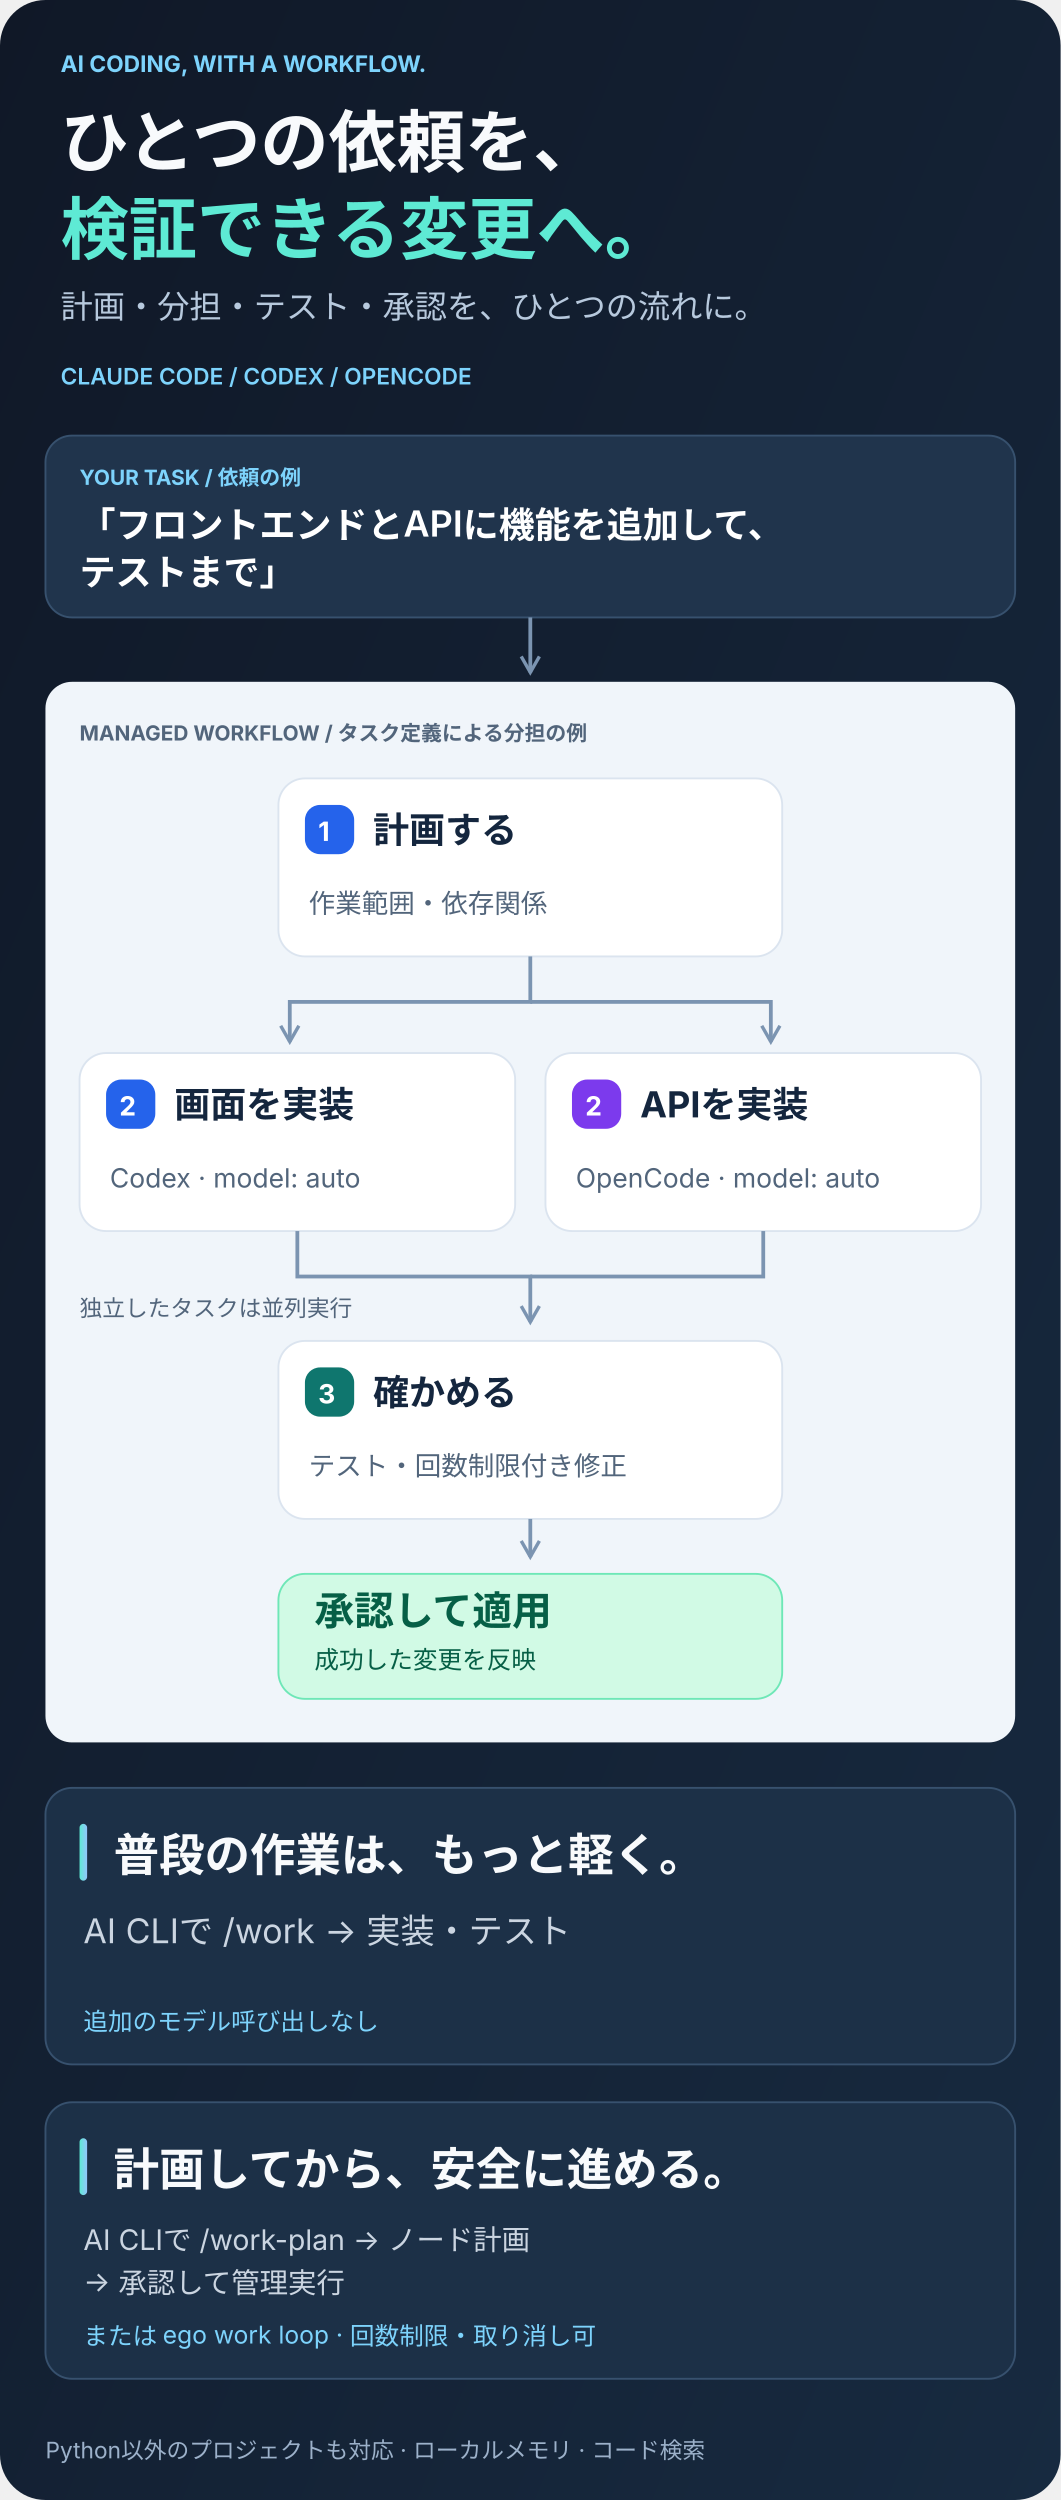
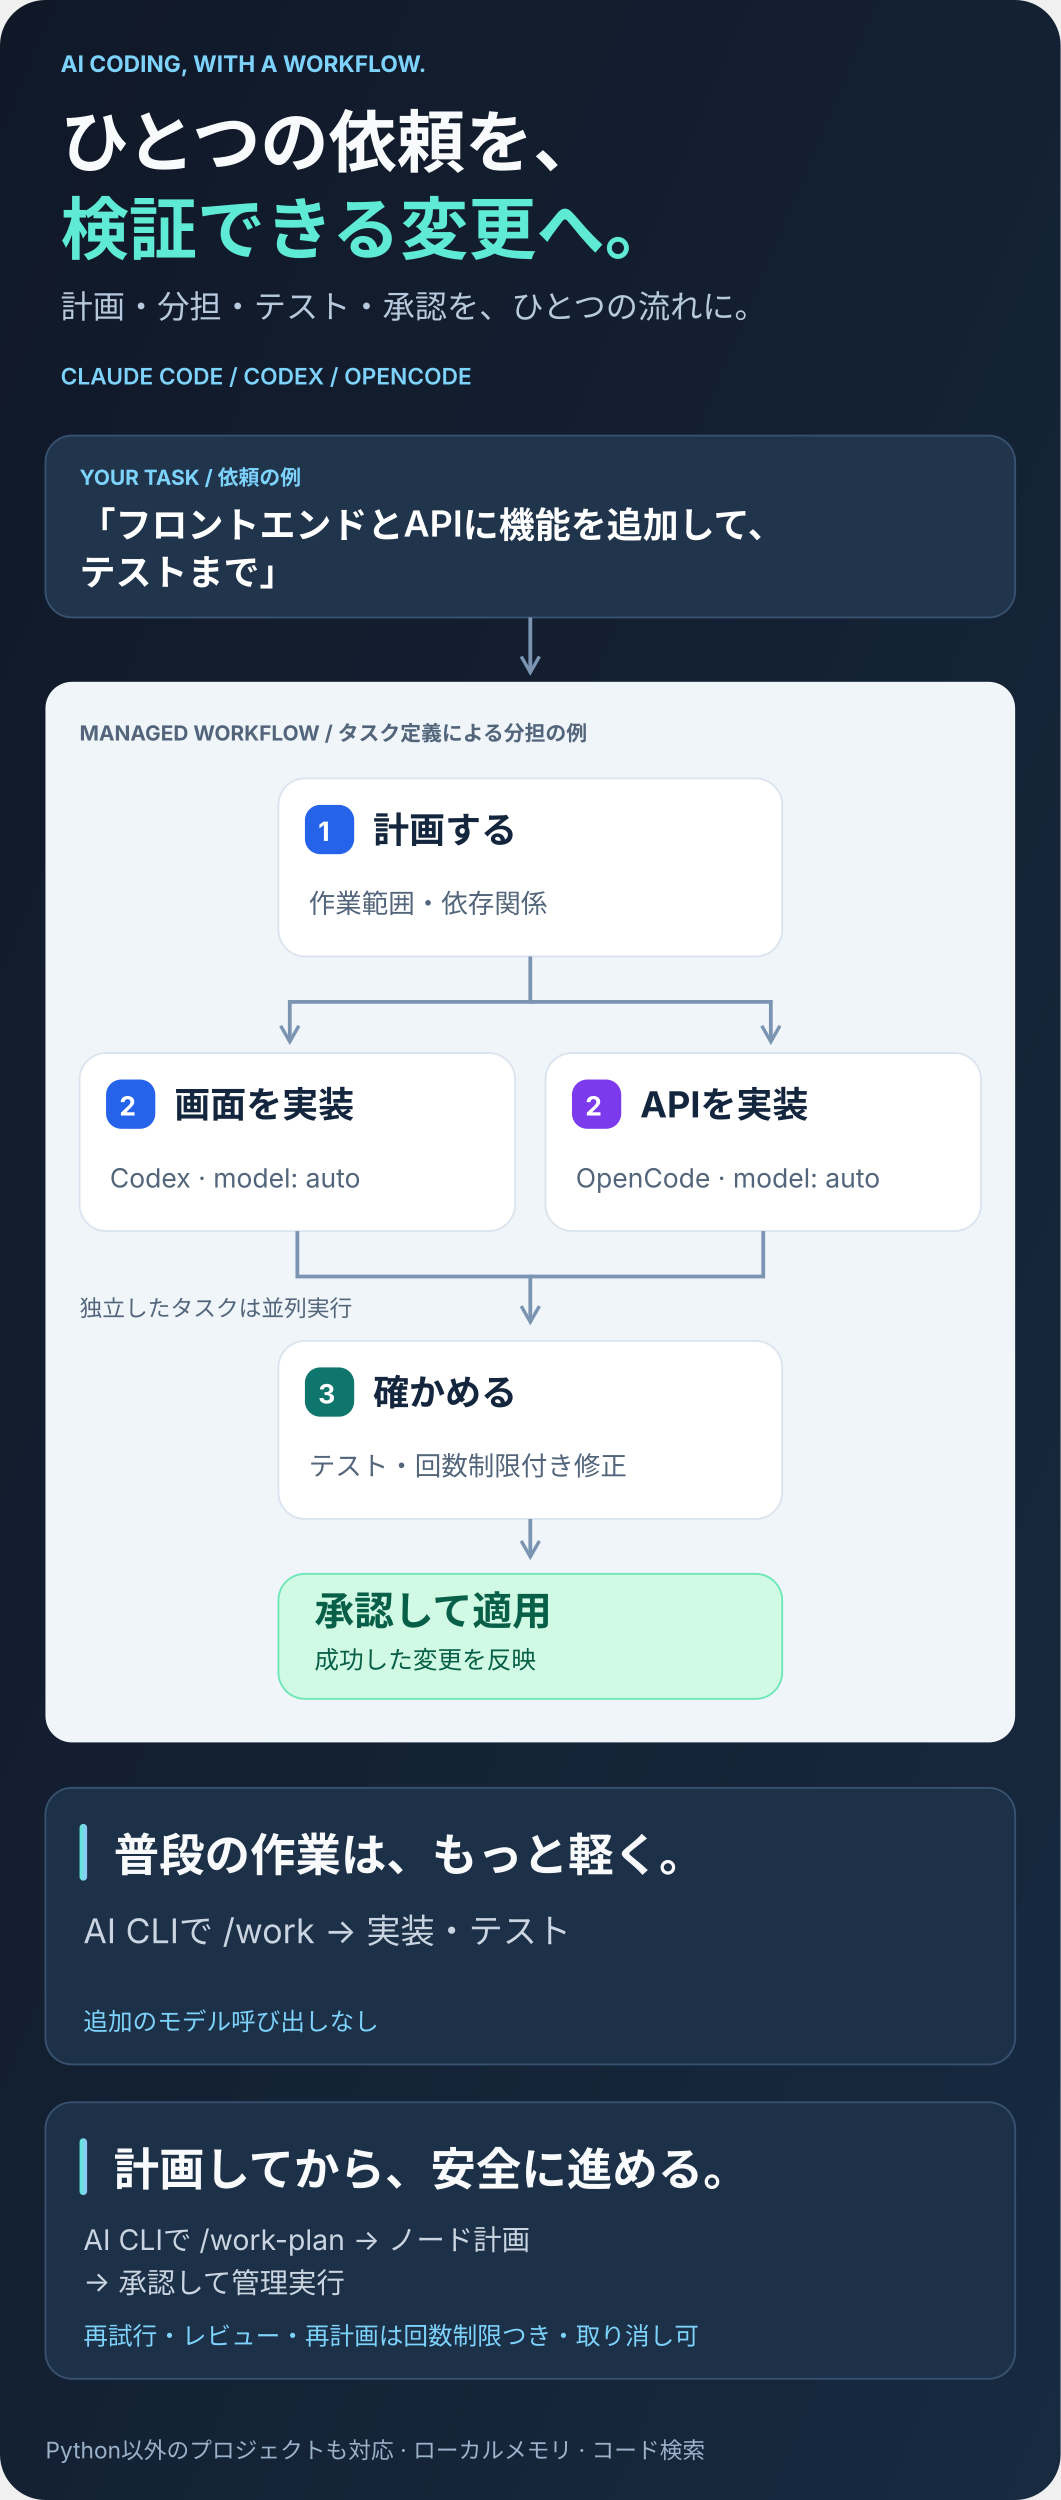
<svg xmlns="http://www.w3.org/2000/svg" width="560" height="1320" viewBox="0 0 560 1320" role="img" aria-labelledby="title desc">
  <defs>
    <linearGradient id="bg" x2="1" y2="1">
      <stop stop-color="#101827" />
      <stop offset="1" stop-color="#172a40" />
    </linearGradient>
    <linearGradient id="accent">
      <stop stop-color="#5eead4" />
      <stop offset="1" stop-color="#93c5fd" />
    </linearGradient>
    <marker id="arrow" viewBox="0 0 10 10" refX="8" refY="5" markerWidth="6" markerHeight="6" orient="auto-start-reverse">
      <path d="M1 1 L8 5 L1 9" fill="none" stroke="#7b94b1" stroke-width="1.5" />
    </marker>
  </defs>
  <rect width="560" height="1320" rx="24" fill="url(#bg)" />
  <g font-family="-apple-system,BlinkMacSystemFont,'Segoe UI','Noto Sans JP','Hiragino Kaku Gothic ProN',Meiryo,sans-serif">
    <text x="32" y="38" font-size="12" fill="#7dd3fc" font-weight="700">AI CODING, WITH A WORKFLOW.</text>
    <text x="32" y="88" font-size="36" fill="#f8fafc" font-weight="750">ひとつの依頼を、</text>
    <text x="32" y="134" font-size="36" fill="#5eead4" font-weight="750">検証できる変更へ。</text>
    <text x="32" y="168" font-size="17" fill="#b7c9dd" font-weight="400">計画・分担・テスト・承認を、ひとつの流れに。</text>
    <text x="32" y="203" font-size="12" fill="#7dd3fc" font-weight="600">CLAUDE CODE  /  CODEX  /  OPENCODE</text>
    <rect x="24" y="230" width="512" height="96" rx="14" fill="#20344c" stroke="#37516e" />
    <text x="42" y="256" font-size="11" fill="#7dd3fc" font-weight="700">YOUR TASK / 依頼の例</text>
    <text x="42" y="284" font-size="19" fill="#fff" font-weight="600">「フロントエンドとAPIに機能を追加して、</text>
    <text x="42" y="309" font-size="19" fill="#fff" font-weight="600">テストまで」</text>
    <path d="M280 326 V355" fill="none" stroke="#7b94b1" stroke-width="2" marker-end="url(#arrow)" />
    <rect x="24" y="360" width="512" height="560" rx="14" fill="#f0f5fa" stroke="none" />
    <text x="42" y="391" font-size="11" fill="#52657b" font-weight="700">MANAGED WORKFLOW / タスク定義による分担の例</text>
    <rect x="147" y="411" width="266" height="94" rx="14" fill="#fff" stroke="#dbe4ef" />
    <rect x="161" y="425" width="26" height="26" rx="8" fill="#2563eb" stroke="none" />
    <text x="168" y="444" font-size="14" fill="#fff" font-weight="700">1</text>
    <text x="197" y="445" font-size="19" fill="#14263e" font-weight="700">計画する</text>
    <text x="163" y="482" font-size="14" fill="#52657b" font-weight="400">作業範囲・依存関係</text>
    <path d="M280 505 V529 H153 V550" fill="none" stroke="#7b94b1" stroke-width="2" marker-end="url(#arrow)" />
    <path d="M280 529 H407 V550" fill="none" stroke="#7b94b1" stroke-width="2" marker-end="url(#arrow)" />
    <rect x="42" y="556" width="230" height="94" rx="14" fill="#fff" stroke="#dbe4ef" />
    <rect x="56" y="570" width="26" height="26" rx="8" fill="#2563eb" stroke="none" />
    <text x="63" y="589" font-size="14" fill="#fff" font-weight="700">2</text>
    <text x="92" y="590" font-size="19" fill="#14263e" font-weight="700">画面を実装</text>
    <text x="58" y="627" font-size="14" fill="#52657b" font-weight="400">Codex · model: auto</text>
    <rect x="288" y="556" width="230" height="94" rx="14" fill="#fff" stroke="#dbe4ef" />
    <rect x="302" y="570" width="26" height="26" rx="8" fill="#7c3aed" stroke="none" />
    <text x="309" y="589" font-size="14" fill="#fff" font-weight="700">2</text>
    <text x="338" y="590" font-size="19" fill="#14263e" font-weight="700">APIを実装</text>
    <text x="304" y="627" font-size="14" fill="#52657b" font-weight="400">OpenCode · model: auto</text>
    <path d="M157 650 V674 H280 V698" fill="none" stroke="#7b94b1" stroke-width="2" marker-end="url(#arrow)" />
    <path d="M403 650 V674 H280" fill="none" stroke="#7b94b1" stroke-width="2" />
    <text x="42" y="695" font-size="12" fill="#52657b" font-weight="400">独立したタスクは並列実行</text>
    <rect x="147" y="708" width="266" height="94" rx="14" fill="#fff" stroke="#dbe4ef" />
    <rect x="161" y="722" width="26" height="26" rx="8" fill="#0f766e" stroke="none" />
    <text x="168" y="741" font-size="14" fill="#fff" font-weight="700">3</text>
    <text x="197" y="742" font-size="19" fill="#14263e" font-weight="700">確かめる</text>
    <text x="163" y="779" font-size="14" fill="#52657b" font-weight="400">テスト・回数制限付き修正</text>
    <path d="M280 802 V822" fill="none" stroke="#7b94b1" stroke-width="2" marker-end="url(#arrow)" />
    <rect x="147" y="831" width="266" height="66" rx="14" fill="#d1fae5" stroke="#6ee7b7" />
    <text x="166" y="858" font-size="21" fill="#065f46" font-weight="700">承認して適用</text>
    <text x="166" y="881" font-size="13" fill="#065f46" font-weight="400">成功した変更を反映</text>
    <rect x="24" y="944" width="512" height="146" rx="14" fill="#1c3047" stroke="#37516e" />
    <rect x="42" y="963" width="4" height="30" rx="2" fill="url(#accent)" stroke="none" />
    <text x="60" y="988" font-size="24" fill="#f8fafc" font-weight="700">普段の作業は、もっと軽く。</text>
    <text x="44" y="1026" font-size="18" fill="#cbd5e1" font-weight="400">AI CLIで /work → 実装・テスト</text>
    <text x="44" y="1072" font-size="13" fill="#7dd3fc" font-weight="400">追加のモデル呼び出しなし</text>
    <rect x="24" y="1110" width="512" height="146" rx="14" fill="#1c3047" stroke="#37516e" />
    <rect x="42" y="1129" width="4" height="30" rx="2" fill="url(#accent)" stroke="none" />
    <text x="60" y="1154" font-size="24" fill="#f8fafc" font-weight="700">計画してから、安全に進める。</text>
    <text x="44" y="1188" font-size="15" fill="#cbd5e1" font-weight="400">AI CLIで /work-plan → ノード計画</text>
    <text x="44" y="1210" font-size="15" fill="#cbd5e1" font-weight="400">→ 承認して管理実行</text>
-     <text x="44" y="1238" font-size="13" fill="#7dd3fc" font-weight="400">または ego work loop · 回数制限・取り消し可</text>
+     <text x="44" y="1238" font-size="13" fill="#7dd3fc" font-weight="400">再試行・レビュー・再計画は回数制限つき・取り消し可</text>
    <text x="24" y="1298" font-size="12" fill="#9cb1ca" font-weight="400">Python以外のプロジェクトも対応 · ローカルメモリ · コード検索</text>
  </g>
</svg>
